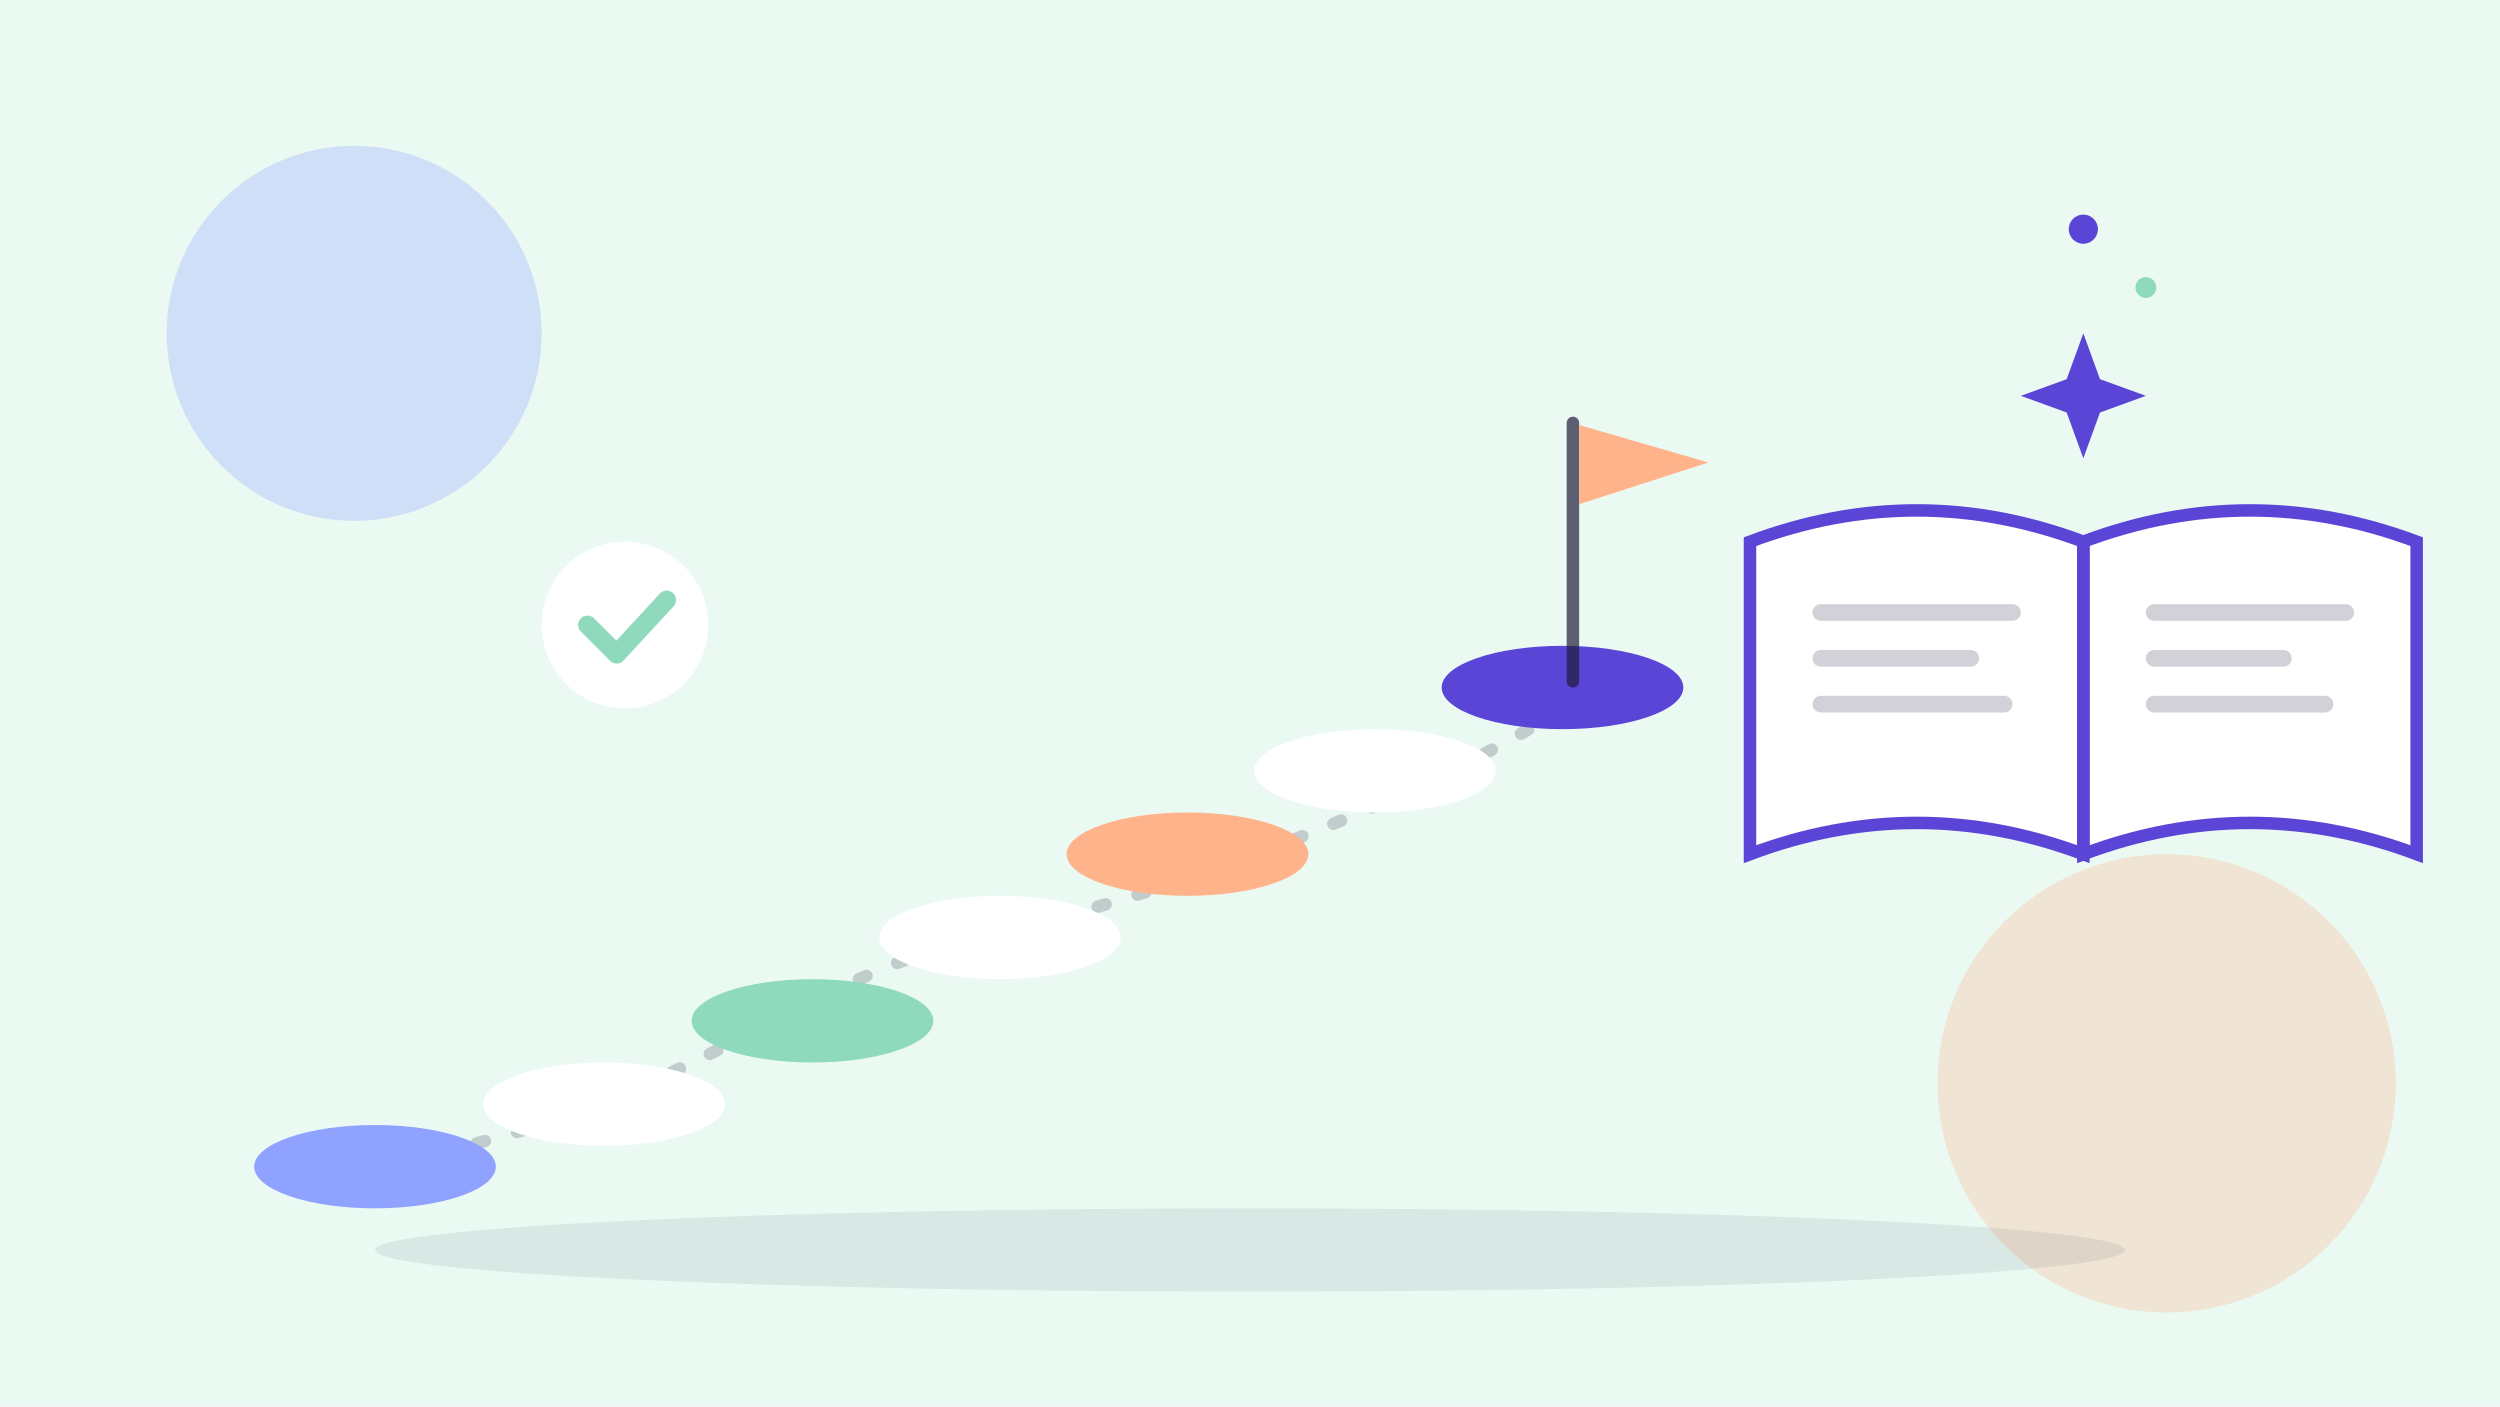
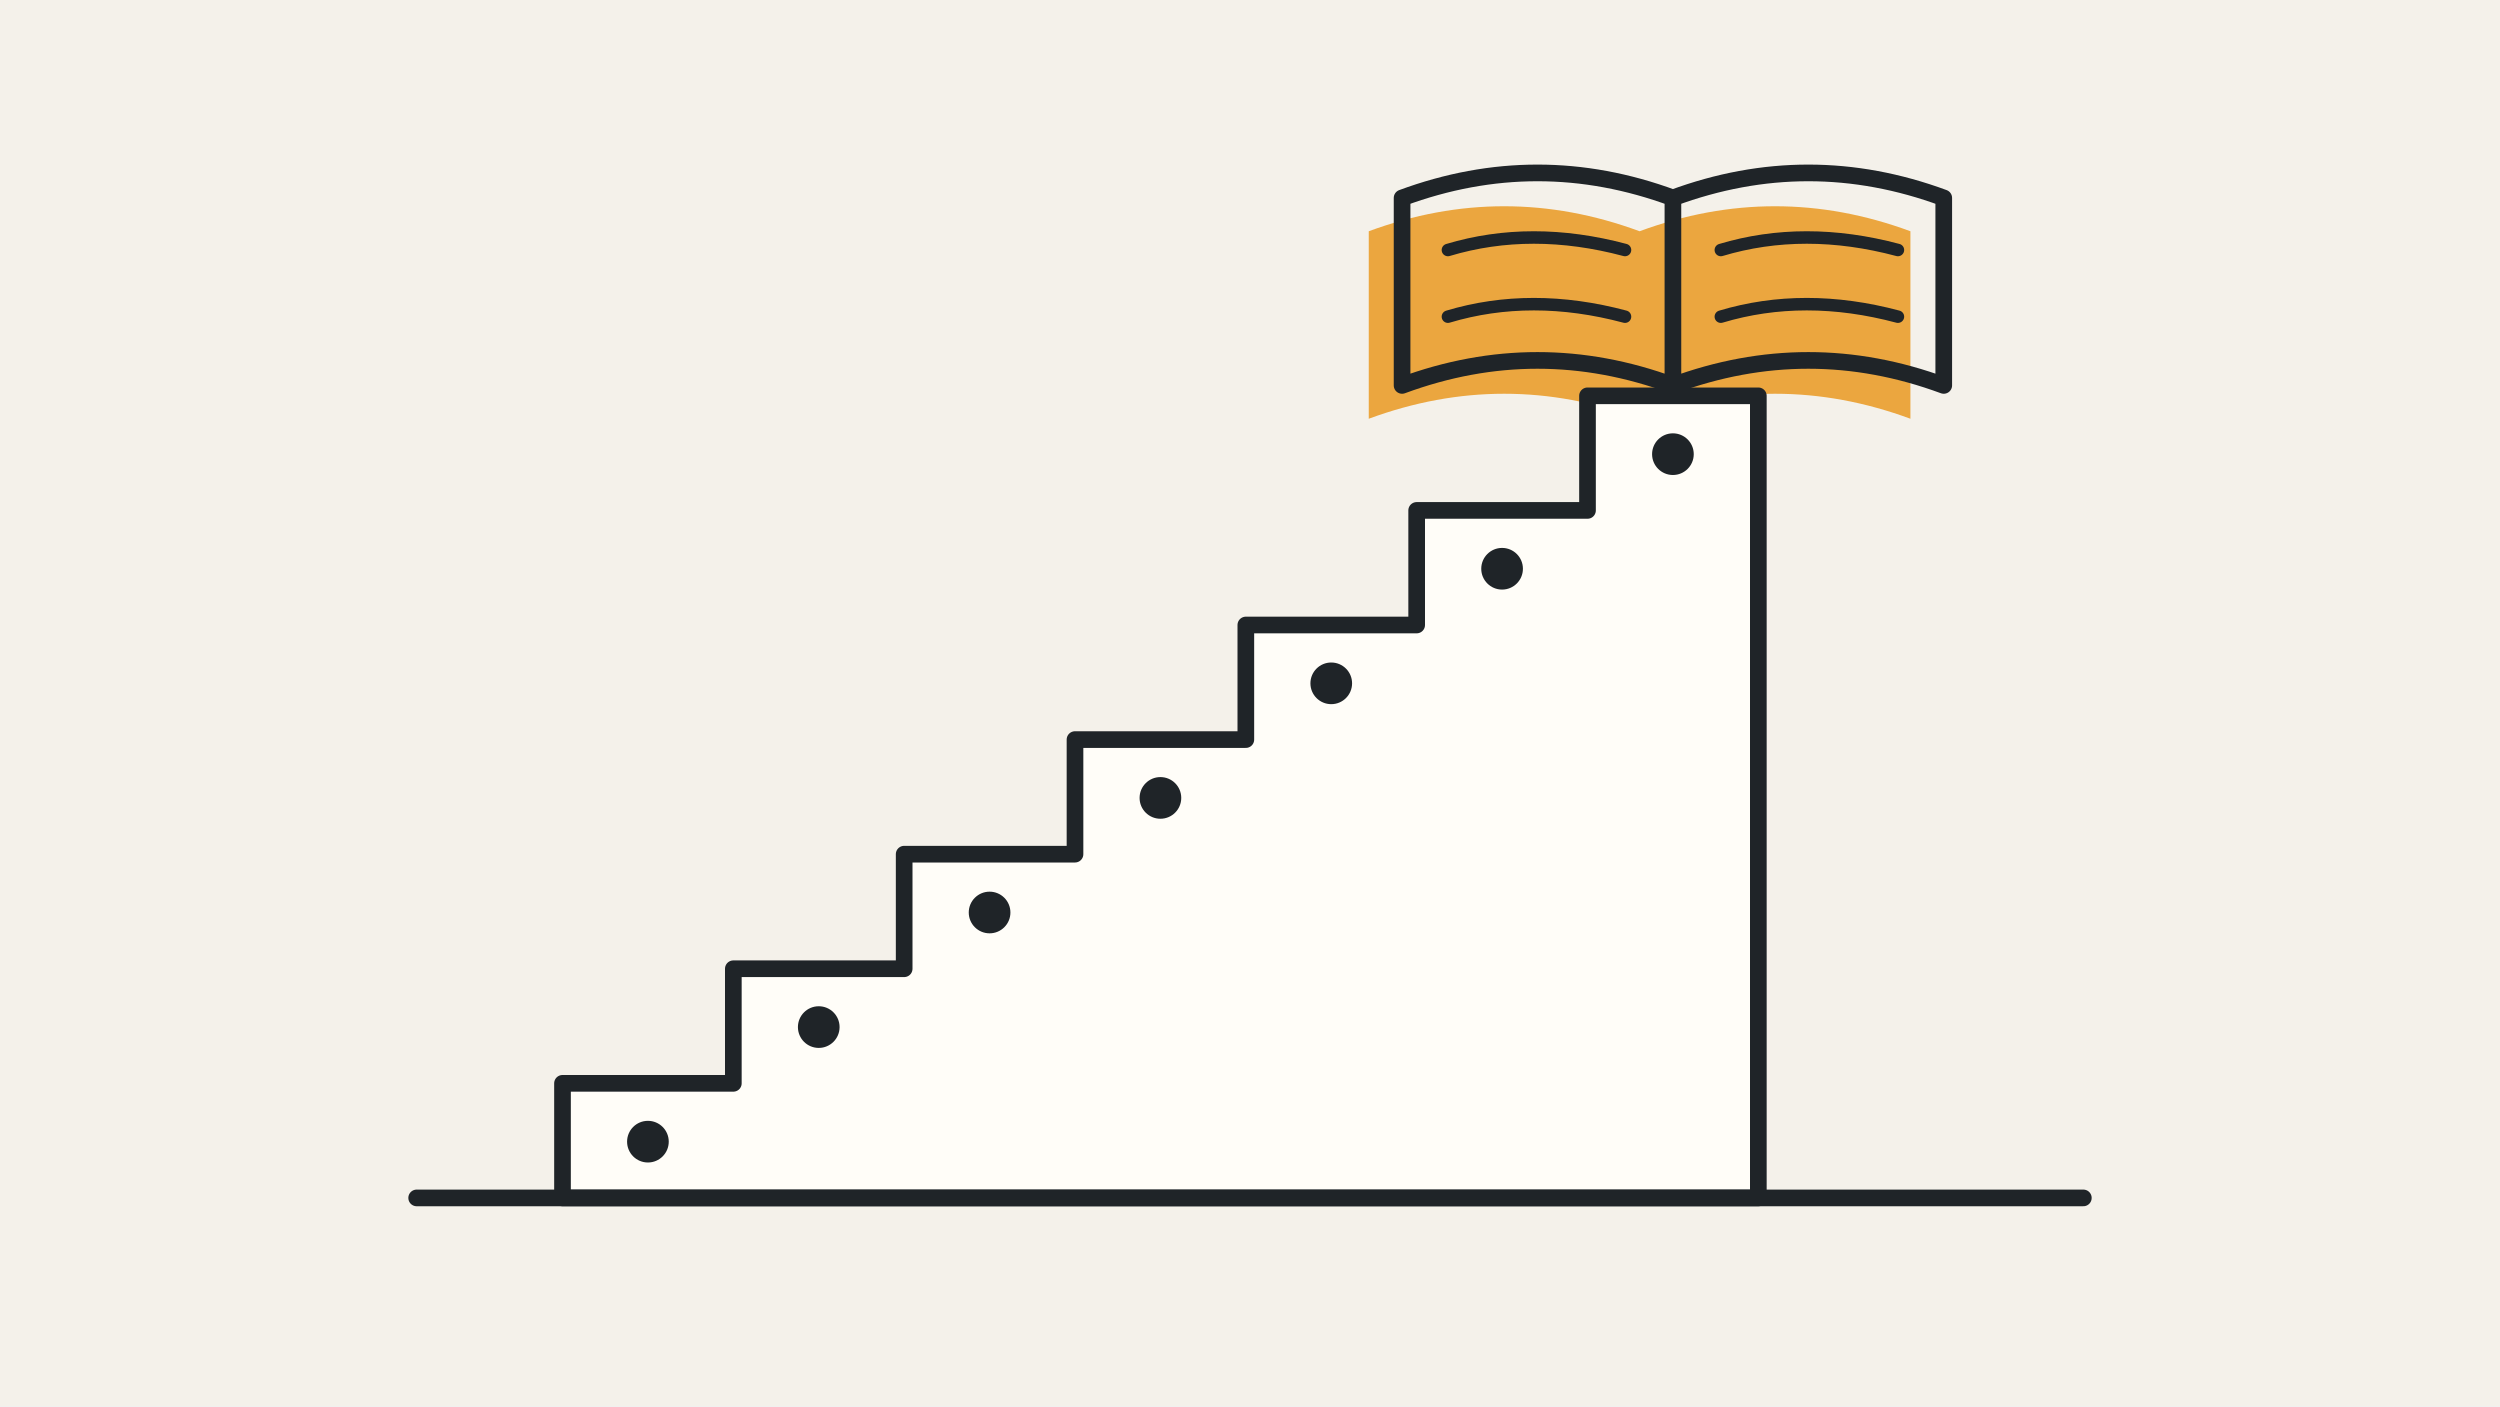
<svg xmlns="http://www.w3.org/2000/svg" viewBox="0 0 1200 675" width="1200" height="675">
-   <rect width="1200" height="675" fill="#eafaf3" />
-   <circle cx="1040" cy="520" r="110" fill="#ffb38a" opacity="0.3" />
-   <circle cx="170" cy="160" r="90" fill="#8fa2ff" opacity="0.3" />
-   <circle cx="1000" cy="110" r="7" fill="#5b45d6" />
-   <circle cx="1030" cy="138" r="5" fill="#8fd9bd" />
-   <ellipse cx="600" cy="600" rx="420" ry="20" fill="#1f1b3a" opacity="0.08" />
-   <path d="M170 560 C320 540 380 470 470 450 S700 380 780 320" fill="none" stroke="#1f1b3a" stroke-opacity="0.2" stroke-width="6" stroke-dasharray="4 16" stroke-linecap="round" />
-   <ellipse cx="180" cy="560" rx="58" ry="20" fill="#8fa2ff" />
-   <ellipse cx="290" cy="530" rx="58" ry="20" fill="#ffffff" />
-   <ellipse cx="390" cy="490" rx="58" ry="20" fill="#8fd9bd" />
-   <ellipse cx="480" cy="450" rx="58" ry="20" fill="#ffffff" />
-   <ellipse cx="570" cy="410" rx="58" ry="20" fill="#ffb38a" />
-   <ellipse cx="660" cy="370" rx="58" ry="20" fill="#ffffff" />
-   <ellipse cx="750" cy="330" rx="58" ry="20" fill="#5b45d6" />
-   <rect x="752" y="200" width="6" height="130" rx="3" fill="#1f1b3a" opacity="0.7" />
-   <path d="M758 204 L820 222 L758 242 Z" fill="#ffb38a" />
-   <path d="M840 260 Q920 230 1000 260 V410 Q920 380 840 410 Z" fill="#ffffff" stroke="#5b45d6" stroke-width="6" />
-   <path d="M1000 260 Q1080 230 1160 260 V410 Q1080 380 1000 410 Z" fill="#ffffff" stroke="#5b45d6" stroke-width="6" />
-   <line x1="1000" y1="260" x2="1000" y2="410" stroke="#5b45d6" stroke-width="6" />
-   <rect x="870" y="290" width="100" height="8" rx="4" fill="#1f1b3a" opacity="0.2" />
-   <rect x="870" y="312" width="80" height="8" rx="4" fill="#1f1b3a" opacity="0.2" />
-   <rect x="870" y="334" width="96" height="8" rx="4" fill="#1f1b3a" opacity="0.2" />
-   <rect x="1030" y="290" width="100" height="8" rx="4" fill="#1f1b3a" opacity="0.2" />
-   <rect x="1030" y="312" width="70" height="8" rx="4" fill="#1f1b3a" opacity="0.2" />
-   <rect x="1030" y="334" width="90" height="8" rx="4" fill="#1f1b3a" opacity="0.2" />
-   <path d="M1000 160 L1008 182 L1030 190 L1008 198 L1000 220 L992 198 L970 190 L992 182 Z" fill="#5b45d6" />
-   <circle cx="300" cy="300" r="40" fill="#ffffff" />
-   <path d="M282 300 L296 314 L320 288" fill="none" stroke="#8fd9bd" stroke-width="9" stroke-linecap="round" stroke-linejoin="round" />
+   <rect width="1200" height="675" fill="#f4f1ea" />
+   <path fill="#eba63f" d="M787 111q-65-24-130 0v90q65-24 130 0q65-24 130 0v-90q-65-24-130 0z" />
+   <g fill="none" stroke="#1f2428" stroke-width="8" stroke-linecap="round" stroke-linejoin="round">
+     <path fill="#fffdf8" d="M270 575V520h82v-55h82v-55h82v-55h82v-55h82v-55h82v-55h82V575z" />
+     <path d="M803 95q-65-24-130 0v90q65-24 130 0q65-24 130 0v-90q-65-24-130 0zM803 95v90" />
+     <path stroke-width="6" d="M695 120q40-12 85 0M695 152q40-12 85 0M826 120q40-12 85 0M826 152q40-12 85 0" />
+     <path d="M200 575H1000" />
+   </g>
+   <g fill="#1f2428">
+     <circle cx="311" cy="548" r="10" />
+     <circle cx="393" cy="493" r="10" />
+     <circle cx="475" cy="438" r="10" />
+     <circle cx="557" cy="383" r="10" />
+     <circle cx="639" cy="328" r="10" />
+     <circle cx="721" cy="273" r="10" />
+     <circle cx="803" cy="218" r="10" />
+   </g>
</svg>
